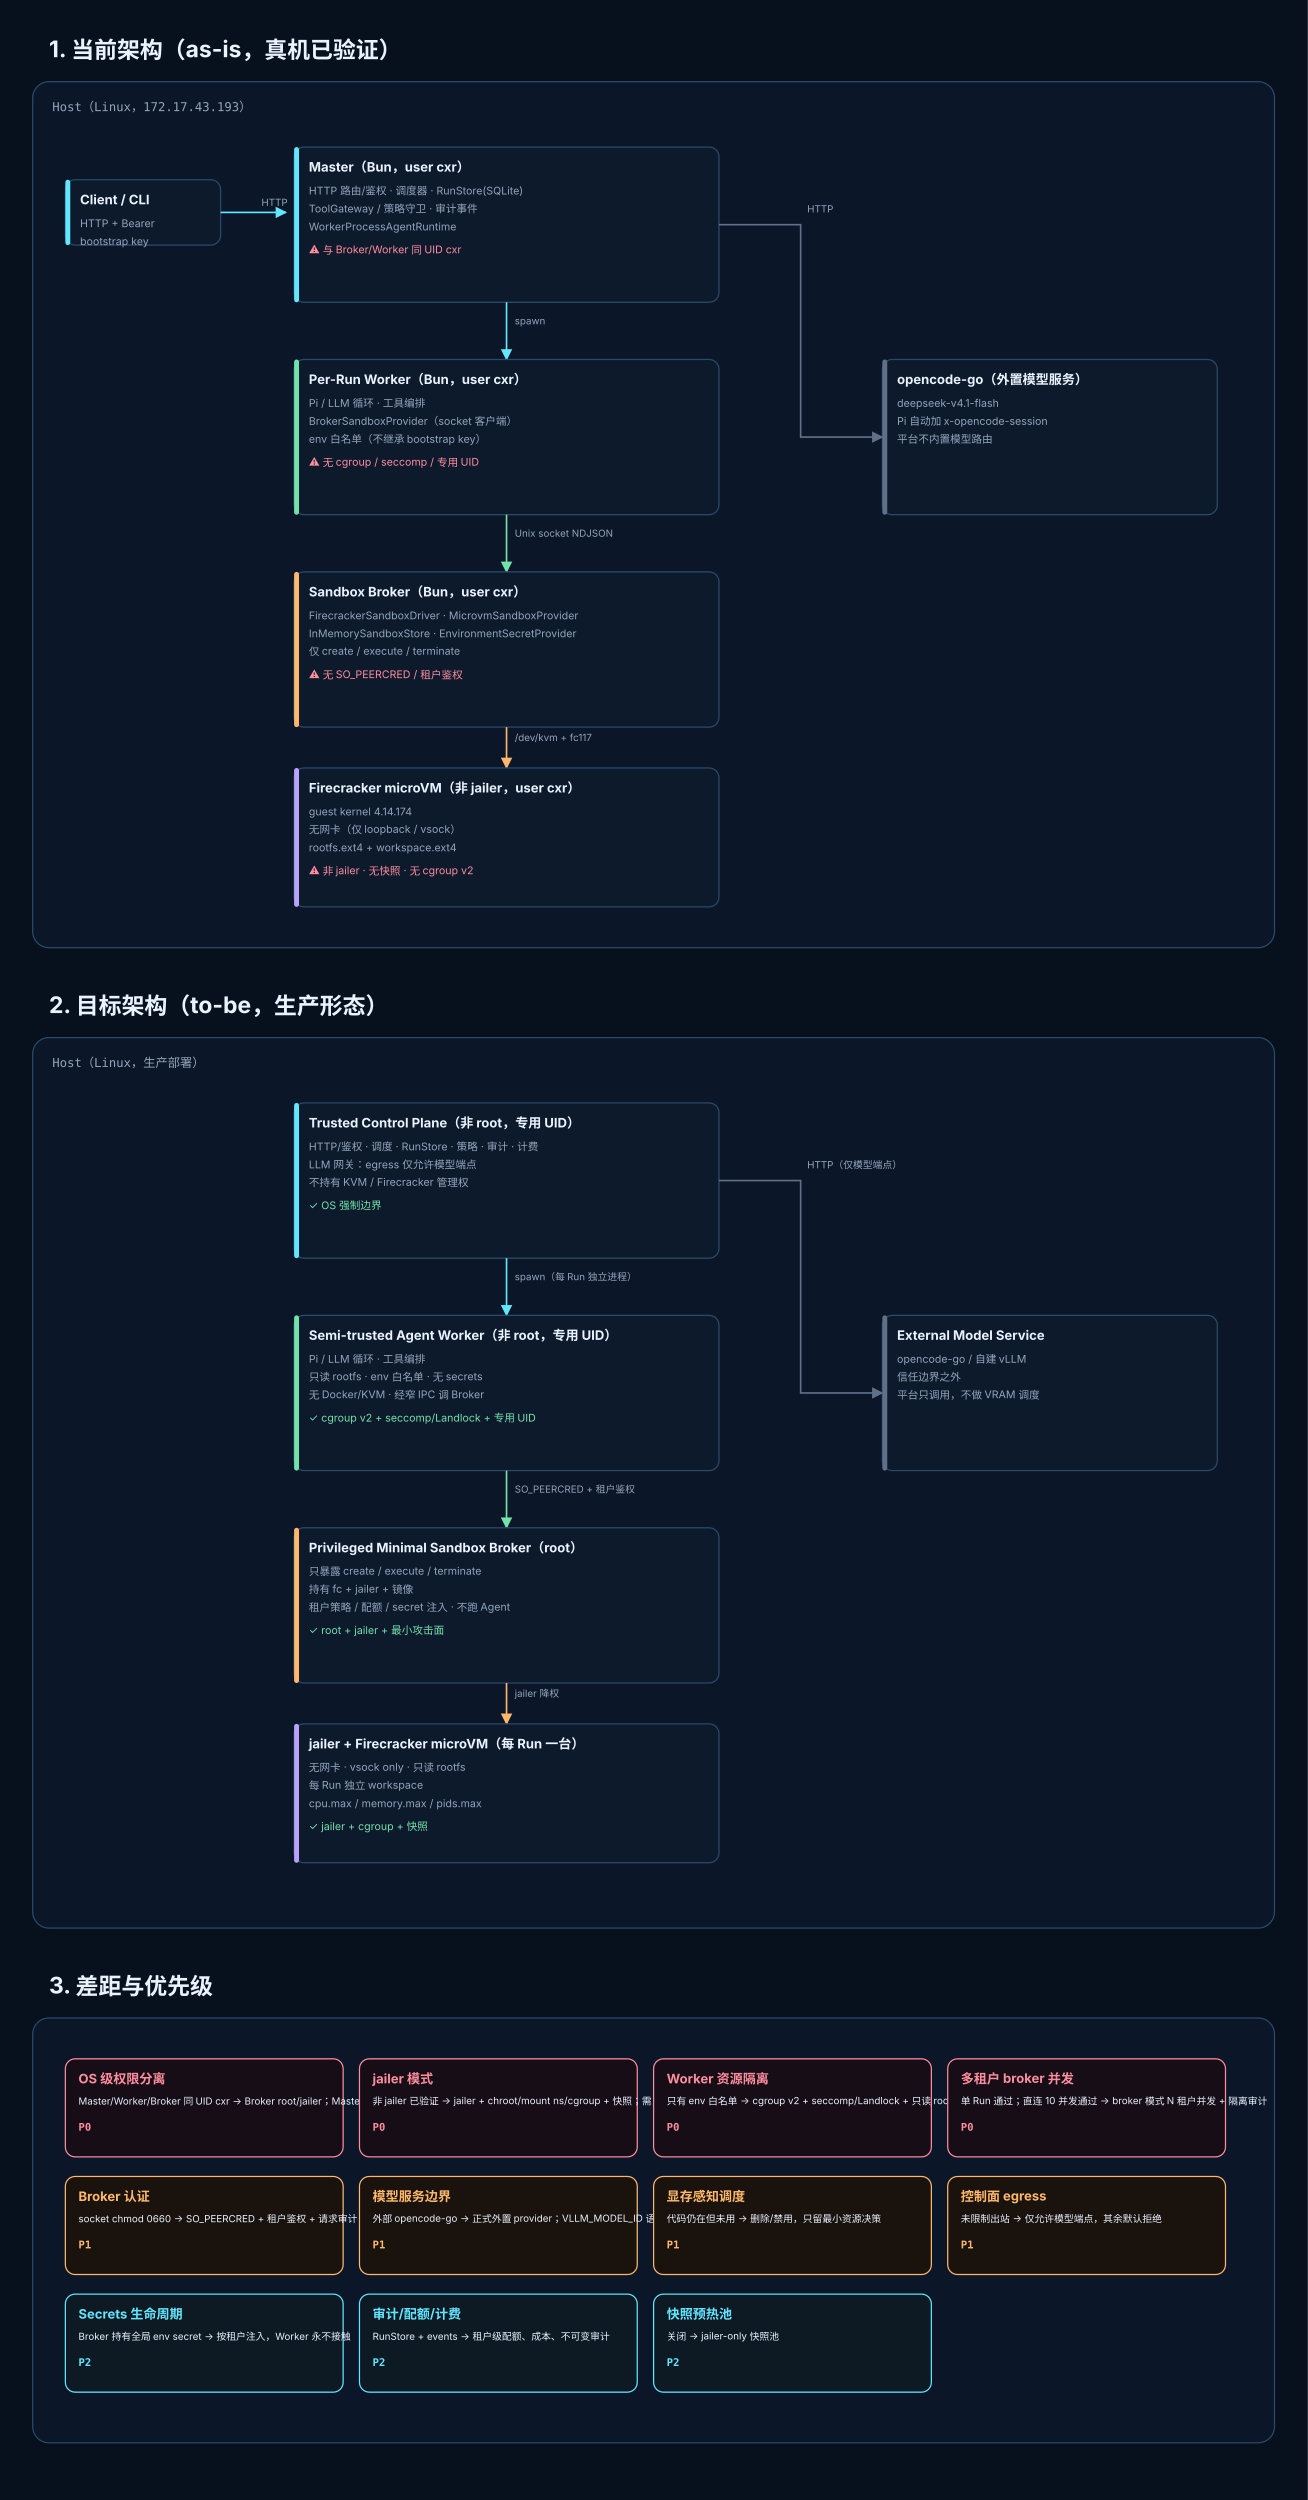
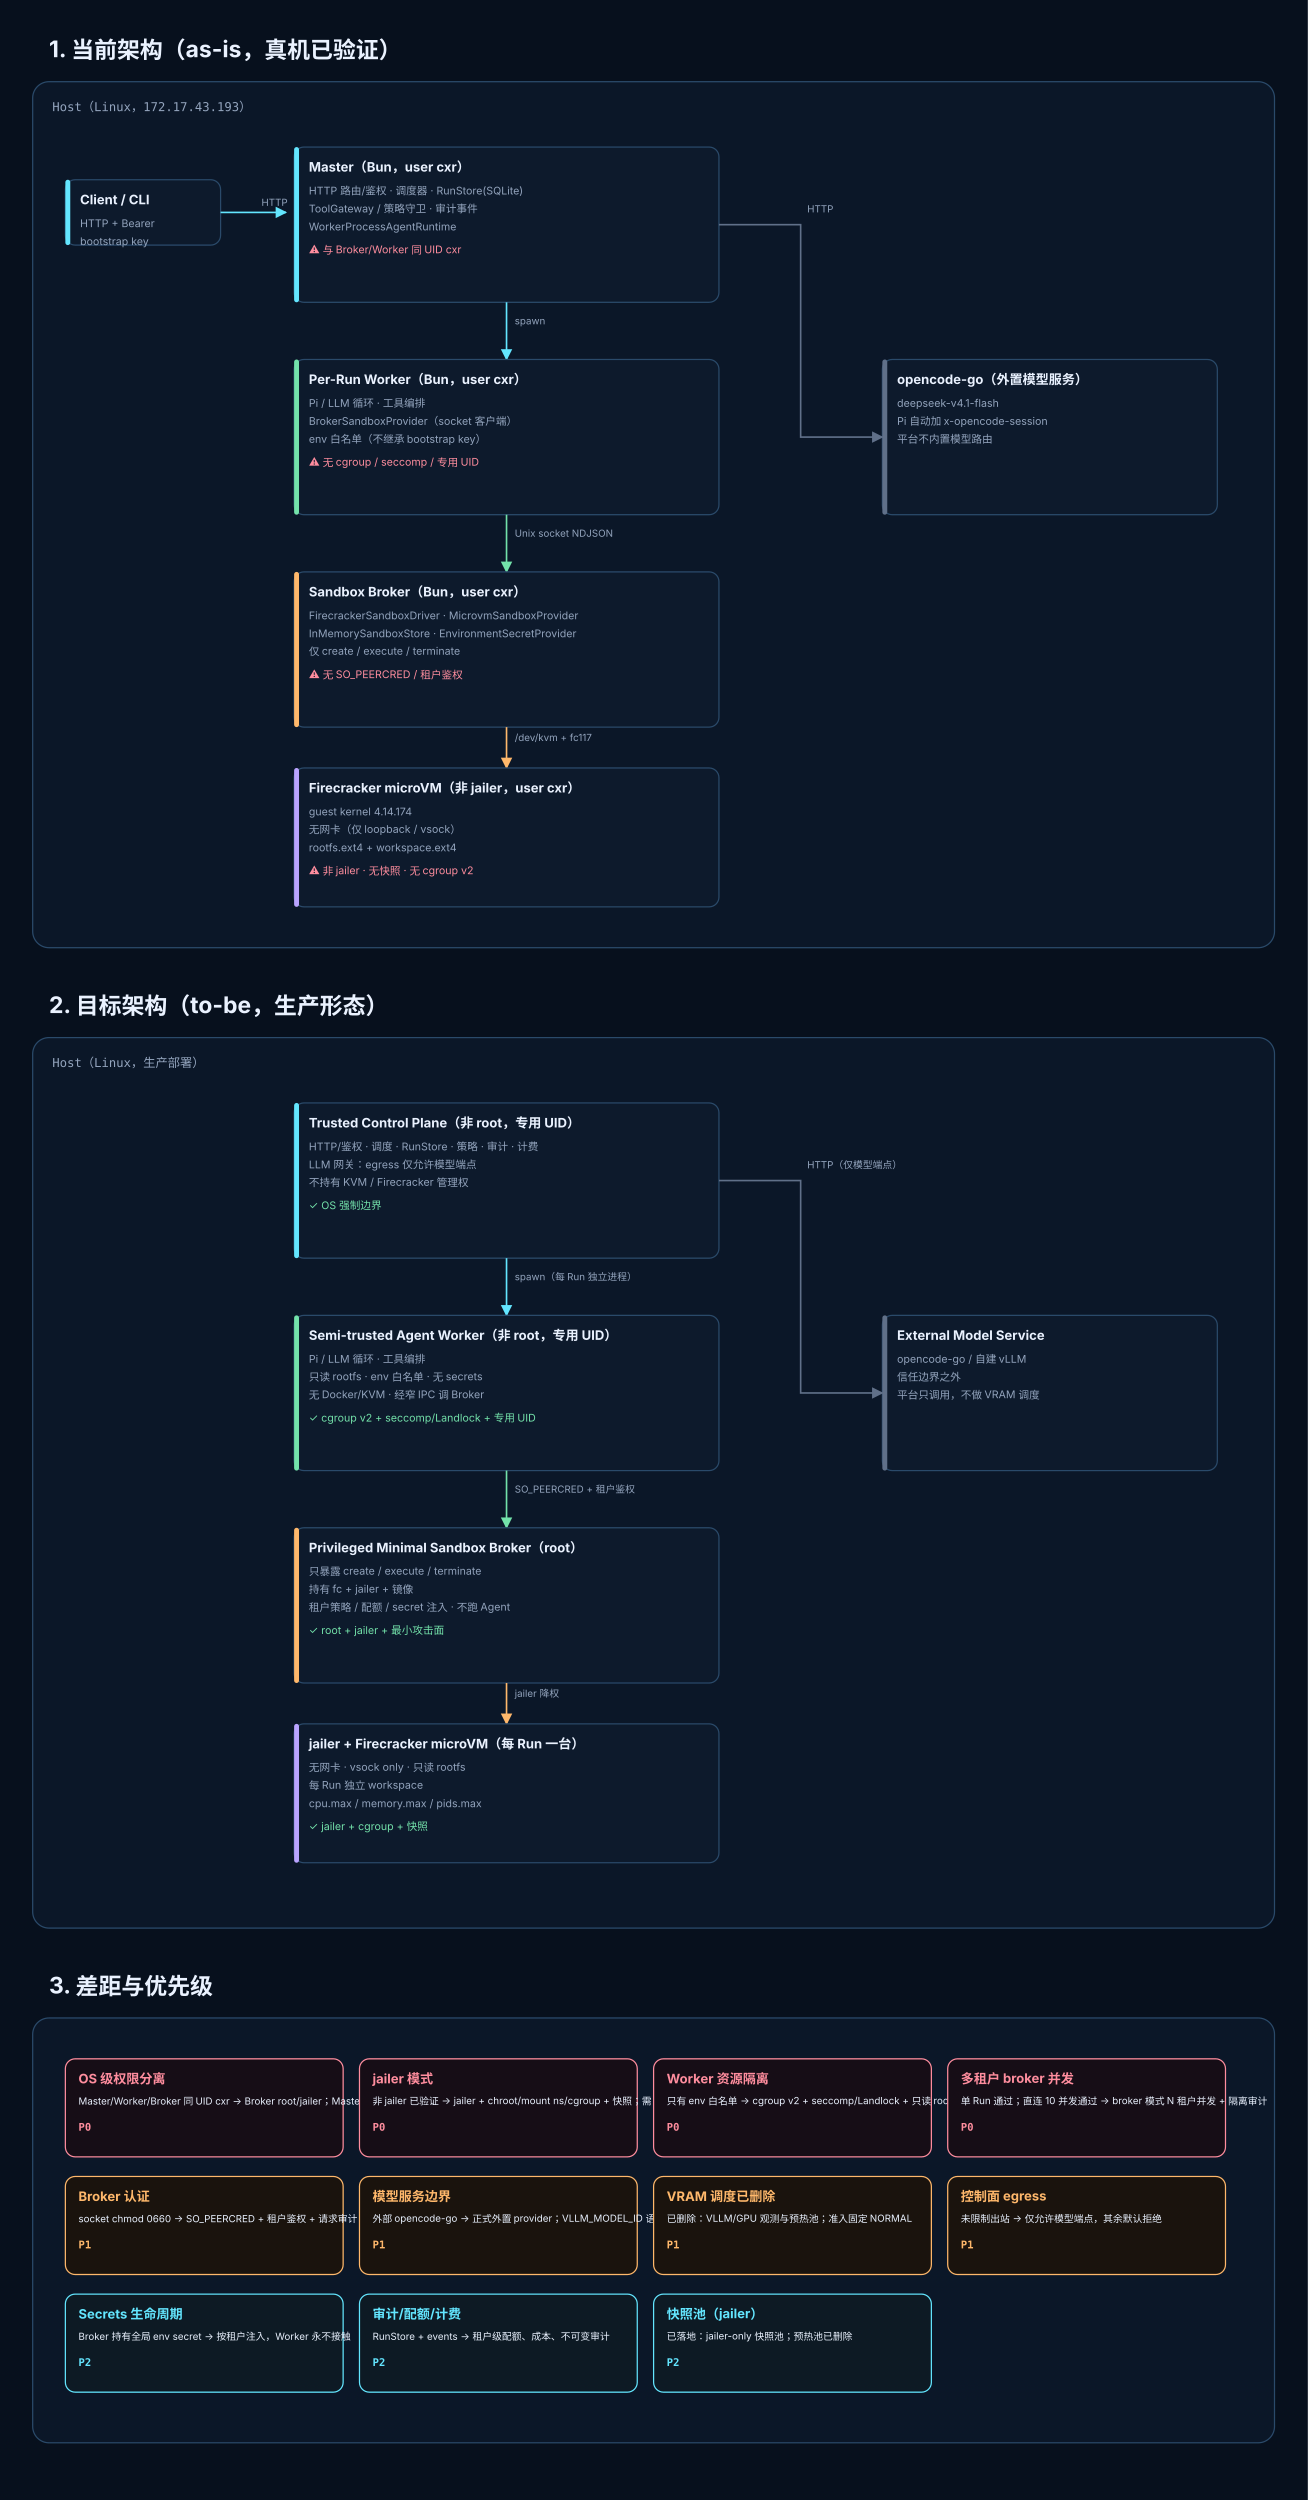
<svg xmlns="http://www.w3.org/2000/svg" viewBox="0 0 1600 3060" width="1600" height="3060" font-family="Inter, PingFang SC, Microsoft YaHei, sans-serif">
  <defs>
    <marker id="arrow-63e6ff" viewBox="0 0 10 10" refX="9" refY="5" markerWidth="7" markerHeight="7" orient="auto-start-reverse">
      <path d="M 0 0 L 10 5 L 0 10 z" fill="#63e6ff" />
    </marker>
    <marker id="arrow-73e2aa" viewBox="0 0 10 10" refX="9" refY="5" markerWidth="7" markerHeight="7" orient="auto-start-reverse">
      <path d="M 0 0 L 10 5 L 0 10 z" fill="#73e2aa" />
    </marker>
    <marker id="arrow-ffb86b" viewBox="0 0 10 10" refX="9" refY="5" markerWidth="7" markerHeight="7" orient="auto-start-reverse">
      <path d="M 0 0 L 10 5 L 0 10 z" fill="#ffb86b" />
    </marker>
    <marker id="arrow-b9a3ff" viewBox="0 0 10 10" refX="9" refY="5" markerWidth="7" markerHeight="7" orient="auto-start-reverse">
      <path d="M 0 0 L 10 5 L 0 10 z" fill="#b9a3ff" />
    </marker>
    <marker id="arrow-607089" viewBox="0 0 10 10" refX="9" refY="5" markerWidth="7" markerHeight="7" orient="auto-start-reverse">
      <path d="M 0 0 L 10 5 L 0 10 z" fill="#607089" />
    </marker>
    <marker id="arrow-ff8d9e" viewBox="0 0 10 10" refX="9" refY="5" markerWidth="7" markerHeight="7" orient="auto-start-reverse">
      <path d="M 0 0 L 10 5 L 0 10 z" fill="#ff8d9e" />
    </marker>
  </defs>
  <rect x="0" y="0" width="1600" height="3060" rx="0" fill="#07101d" stroke="#07101d" stroke-width="1.5" />
  <text x="60" y="70" font-size="28" fill="#eaf2ff" font-weight="700" text-anchor="start" font-family="Inter, PingFang SC, Microsoft YaHei, sans-serif">1. 当前架构（as-is，真机已验证）</text>
  <rect x="40" y="100" width="1520" height="1060" rx="20" fill="#0b1728" stroke="#2a4a6a" stroke-width="1.5" />
  <text x="64" y="136" font-size="15" fill="#93a4bd" font-weight="normal" text-anchor="start" font-family="Consolas, monospace">Host（Linux，172.17.43.193）</text>
  <rect x="80" y="220" width="190" height="80" rx="12" fill="#0d1a2c" stroke="#2a4a6a" stroke-width="1.5" />
  <rect x="80" y="220" width="6" height="80" rx="3" fill="#63e6ff" />
  <text x="98" y="250" font-size="16" fill="#eaf2ff" font-weight="700" text-anchor="start" font-family="Inter, PingFang SC, Microsoft YaHei, sans-serif">Client / CLI</text>
  <text x="98" y="278" font-size="13" fill="#93a4bd" font-weight="normal" text-anchor="start" font-family="Inter, PingFang SC, Microsoft YaHei, sans-serif">HTTP + Bearer</text>
  <text x="98" y="300" font-size="13" fill="#93a4bd" font-weight="normal" text-anchor="start" font-family="Inter, PingFang SC, Microsoft YaHei, sans-serif">bootstrap key</text>
  <line x1="270" y1="260" x2="350" y2="260" stroke="#63e6ff" stroke-width="2" marker-end="url(#arrow-63e6ff)" />
  <text x="320" y="252" font-size="12" fill="#93a4bd" font-weight="normal" text-anchor="start" font-family="Inter, PingFang SC, Microsoft YaHei, sans-serif">HTTP</text>
  <rect x="360" y="180" width="520" height="190" rx="12" fill="#0d1a2c" stroke="#2a4a6a" stroke-width="1.5" />
  <rect x="360" y="180" width="6" height="190" rx="3" fill="#63e6ff" />
  <text x="378" y="210" font-size="16" fill="#eaf2ff" font-weight="700" text-anchor="start" font-family="Inter, PingFang SC, Microsoft YaHei, sans-serif">Master（Bun，user cxr）</text>
  <text x="378" y="238" font-size="13" fill="#93a4bd" font-weight="normal" text-anchor="start" font-family="Inter, PingFang SC, Microsoft YaHei, sans-serif">HTTP 路由/鉴权 · 调度器 · RunStore(SQLite)</text>
  <text x="378" y="260" font-size="13" fill="#93a4bd" font-weight="normal" text-anchor="start" font-family="Inter, PingFang SC, Microsoft YaHei, sans-serif">ToolGateway / 策略守卫 · 审计事件</text>
  <text x="378" y="282" font-size="13" fill="#93a4bd" font-weight="normal" text-anchor="start" font-family="Inter, PingFang SC, Microsoft YaHei, sans-serif">WorkerProcessAgentRuntime</text>
  <text x="378" y="310" font-size="13" fill="#ff8d9e" font-weight="normal" text-anchor="start" font-family="Inter, PingFang SC, Microsoft YaHei, sans-serif">⚠ 与 Broker/Worker 同 UID cxr</text>
  <line x1="620" y1="370" x2="620" y2="440" stroke="#63e6ff" stroke-width="2" marker-end="url(#arrow-63e6ff)" />
  <text x="630" y="397" font-size="12" fill="#93a4bd" font-weight="normal" text-anchor="start" font-family="Inter, PingFang SC, Microsoft YaHei, sans-serif">spawn</text>
  <rect x="360" y="440" width="520" height="190" rx="12" fill="#0d1a2c" stroke="#2a4a6a" stroke-width="1.5" />
  <rect x="360" y="440" width="6" height="190" rx="3" fill="#73e2aa" />
  <text x="378" y="470" font-size="16" fill="#eaf2ff" font-weight="700" text-anchor="start" font-family="Inter, PingFang SC, Microsoft YaHei, sans-serif">Per-Run Worker（Bun，user cxr）</text>
  <text x="378" y="498" font-size="13" fill="#93a4bd" font-weight="normal" text-anchor="start" font-family="Inter, PingFang SC, Microsoft YaHei, sans-serif">Pi / LLM 循环 · 工具编排</text>
  <text x="378" y="520" font-size="13" fill="#93a4bd" font-weight="normal" text-anchor="start" font-family="Inter, PingFang SC, Microsoft YaHei, sans-serif">BrokerSandboxProvider（socket 客户端）</text>
  <text x="378" y="542" font-size="13" fill="#93a4bd" font-weight="normal" text-anchor="start" font-family="Inter, PingFang SC, Microsoft YaHei, sans-serif">env 白名单（不继承 bootstrap key）</text>
  <text x="378" y="570" font-size="13" fill="#ff8d9e" font-weight="normal" text-anchor="start" font-family="Inter, PingFang SC, Microsoft YaHei, sans-serif">⚠ 无 cgroup / seccomp / 专用 UID</text>
  <line x1="620" y1="630" x2="620" y2="700" stroke="#73e2aa" stroke-width="2" marker-end="url(#arrow-73e2aa)" />
  <text x="630" y="657" font-size="12" fill="#93a4bd" font-weight="normal" text-anchor="start" font-family="Inter, PingFang SC, Microsoft YaHei, sans-serif">Unix socket NDJSON</text>
  <rect x="360" y="700" width="520" height="190" rx="12" fill="#0d1a2c" stroke="#2a4a6a" stroke-width="1.5" />
  <rect x="360" y="700" width="6" height="190" rx="3" fill="#ffb86b" />
  <text x="378" y="730" font-size="16" fill="#eaf2ff" font-weight="700" text-anchor="start" font-family="Inter, PingFang SC, Microsoft YaHei, sans-serif">Sandbox Broker（Bun，user cxr）</text>
  <text x="378" y="758" font-size="13" fill="#93a4bd" font-weight="normal" text-anchor="start" font-family="Inter, PingFang SC, Microsoft YaHei, sans-serif">FirecrackerSandboxDriver · MicrovmSandboxProvider</text>
  <text x="378" y="780" font-size="13" fill="#93a4bd" font-weight="normal" text-anchor="start" font-family="Inter, PingFang SC, Microsoft YaHei, sans-serif">InMemorySandboxStore · EnvironmentSecretProvider</text>
  <text x="378" y="802" font-size="13" fill="#93a4bd" font-weight="normal" text-anchor="start" font-family="Inter, PingFang SC, Microsoft YaHei, sans-serif">仅 create / execute / terminate</text>
  <text x="378" y="830" font-size="13" fill="#ff8d9e" font-weight="normal" text-anchor="start" font-family="Inter, PingFang SC, Microsoft YaHei, sans-serif">⚠ 无 SO_PEERCRED / 租户鉴权</text>
  <line x1="620" y1="890" x2="620" y2="940" stroke="#ffb86b" stroke-width="2" marker-end="url(#arrow-ffb86b)" />
  <text x="630" y="907" font-size="12" fill="#93a4bd" font-weight="normal" text-anchor="start" font-family="Inter, PingFang SC, Microsoft YaHei, sans-serif">/dev/kvm + fc117</text>
  <rect x="360" y="940" width="520" height="170" rx="12" fill="#0d1a2c" stroke="#2a4a6a" stroke-width="1.5" />
  <rect x="360" y="940" width="6" height="170" rx="3" fill="#b9a3ff" />
  <text x="378" y="970" font-size="16" fill="#eaf2ff" font-weight="700" text-anchor="start" font-family="Inter, PingFang SC, Microsoft YaHei, sans-serif">Firecracker microVM（非 jailer，user cxr）</text>
  <text x="378" y="998" font-size="13" fill="#93a4bd" font-weight="normal" text-anchor="start" font-family="Inter, PingFang SC, Microsoft YaHei, sans-serif">guest kernel 4.14.174</text>
  <text x="378" y="1020" font-size="13" fill="#93a4bd" font-weight="normal" text-anchor="start" font-family="Inter, PingFang SC, Microsoft YaHei, sans-serif">无网卡（仅 loopback / vsock）</text>
  <text x="378" y="1042" font-size="13" fill="#93a4bd" font-weight="normal" text-anchor="start" font-family="Inter, PingFang SC, Microsoft YaHei, sans-serif">rootfs.ext4 + workspace.ext4</text>
  <text x="378" y="1070" font-size="13" fill="#ff8d9e" font-weight="normal" text-anchor="start" font-family="Inter, PingFang SC, Microsoft YaHei, sans-serif">⚠ 非 jailer · 无快照 · 无 cgroup v2</text>
  <rect x="1080" y="440" width="410" height="190" rx="12" fill="#0d1a2c" stroke="#2a4a6a" stroke-width="1.5" />
  <rect x="1080" y="440" width="6" height="190" rx="3" fill="#607089" />
  <text x="1098" y="470" font-size="16" fill="#eaf2ff" font-weight="700" text-anchor="start" font-family="Inter, PingFang SC, Microsoft YaHei, sans-serif">opencode-go（外置模型服务）</text>
  <text x="1098" y="498" font-size="13" fill="#93a4bd" font-weight="normal" text-anchor="start" font-family="Inter, PingFang SC, Microsoft YaHei, sans-serif">deepseek-v4.1-flash</text>
  <text x="1098" y="520" font-size="13" fill="#93a4bd" font-weight="normal" text-anchor="start" font-family="Inter, PingFang SC, Microsoft YaHei, sans-serif">Pi 自动加 x-opencode-session</text>
  <text x="1098" y="542" font-size="13" fill="#93a4bd" font-weight="normal" text-anchor="start" font-family="Inter, PingFang SC, Microsoft YaHei, sans-serif">平台不内置模型路由</text>
  <polyline points="880,275 980,275 980,535 1080,535" fill="none" stroke="#607089" stroke-width="2" marker-end="url(#arrow-607089)" />
  <text x="988" y="260" font-size="12" fill="#93a4bd" font-weight="normal" text-anchor="start" font-family="Inter, PingFang SC, Microsoft YaHei, sans-serif">HTTP</text>
  <text x="60" y="1240" font-size="28" fill="#eaf2ff" font-weight="700" text-anchor="start" font-family="Inter, PingFang SC, Microsoft YaHei, sans-serif">2. 目标架构（to-be，生产形态）</text>
  <rect x="40" y="1270" width="1520" height="1090" rx="20" fill="#0b1728" stroke="#2a4a6a" stroke-width="1.5" />
  <text x="64" y="1306" font-size="15" fill="#93a4bd" font-weight="normal" text-anchor="start" font-family="Consolas, monospace">Host（Linux，生产部署）</text>
  <rect x="360" y="1350" width="520" height="190" rx="12" fill="#0d1a2c" stroke="#2a4a6a" stroke-width="1.5" />
  <rect x="360" y="1350" width="6" height="190" rx="3" fill="#63e6ff" />
  <text x="378" y="1380" font-size="16" fill="#eaf2ff" font-weight="700" text-anchor="start" font-family="Inter, PingFang SC, Microsoft YaHei, sans-serif">Trusted Control Plane（非 root，专用 UID）</text>
  <text x="378" y="1408" font-size="13" fill="#93a4bd" font-weight="normal" text-anchor="start" font-family="Inter, PingFang SC, Microsoft YaHei, sans-serif">HTTP/鉴权 · 调度 · RunStore · 策略 · 审计 · 计费</text>
  <text x="378" y="1430" font-size="13" fill="#93a4bd" font-weight="normal" text-anchor="start" font-family="Inter, PingFang SC, Microsoft YaHei, sans-serif">LLM 网关：egress 仅允许模型端点</text>
  <text x="378" y="1452" font-size="13" fill="#93a4bd" font-weight="normal" text-anchor="start" font-family="Inter, PingFang SC, Microsoft YaHei, sans-serif">不持有 KVM / Firecracker 管理权</text>
  <text x="378" y="1480" font-size="13" fill="#73e2aa" font-weight="normal" text-anchor="start" font-family="Inter, PingFang SC, Microsoft YaHei, sans-serif">✓ OS 强制边界</text>
  <line x1="620" y1="1540" x2="620" y2="1610" stroke="#63e6ff" stroke-width="2" marker-end="url(#arrow-63e6ff)" />
  <text x="630" y="1567" font-size="12" fill="#93a4bd" font-weight="normal" text-anchor="start" font-family="Inter, PingFang SC, Microsoft YaHei, sans-serif">spawn（每 Run 独立进程）</text>
  <rect x="360" y="1610" width="520" height="190" rx="12" fill="#0d1a2c" stroke="#2a4a6a" stroke-width="1.5" />
  <rect x="360" y="1610" width="6" height="190" rx="3" fill="#73e2aa" />
  <text x="378" y="1640" font-size="16" fill="#eaf2ff" font-weight="700" text-anchor="start" font-family="Inter, PingFang SC, Microsoft YaHei, sans-serif">Semi-trusted Agent Worker（非 root，专用 UID）</text>
  <text x="378" y="1668" font-size="13" fill="#93a4bd" font-weight="normal" text-anchor="start" font-family="Inter, PingFang SC, Microsoft YaHei, sans-serif">Pi / LLM 循环 · 工具编排</text>
  <text x="378" y="1690" font-size="13" fill="#93a4bd" font-weight="normal" text-anchor="start" font-family="Inter, PingFang SC, Microsoft YaHei, sans-serif">只读 rootfs · env 白名单 · 无 secrets</text>
  <text x="378" y="1712" font-size="13" fill="#93a4bd" font-weight="normal" text-anchor="start" font-family="Inter, PingFang SC, Microsoft YaHei, sans-serif">无 Docker/KVM · 经窄 IPC 调 Broker</text>
  <text x="378" y="1740" font-size="13" fill="#73e2aa" font-weight="normal" text-anchor="start" font-family="Inter, PingFang SC, Microsoft YaHei, sans-serif">✓ cgroup v2 + seccomp/Landlock + 专用 UID</text>
  <line x1="620" y1="1800" x2="620" y2="1870" stroke="#73e2aa" stroke-width="2" marker-end="url(#arrow-73e2aa)" />
  <text x="630" y="1827" font-size="12" fill="#93a4bd" font-weight="normal" text-anchor="start" font-family="Inter, PingFang SC, Microsoft YaHei, sans-serif">SO_PEERCRED + 租户鉴权</text>
  <rect x="360" y="1870" width="520" height="190" rx="12" fill="#0d1a2c" stroke="#2a4a6a" stroke-width="1.5" />
  <rect x="360" y="1870" width="6" height="190" rx="3" fill="#ffb86b" />
  <text x="378" y="1900" font-size="16" fill="#eaf2ff" font-weight="700" text-anchor="start" font-family="Inter, PingFang SC, Microsoft YaHei, sans-serif">Privileged Minimal Sandbox Broker（root）</text>
  <text x="378" y="1928" font-size="13" fill="#93a4bd" font-weight="normal" text-anchor="start" font-family="Inter, PingFang SC, Microsoft YaHei, sans-serif">只暴露 create / execute / terminate</text>
  <text x="378" y="1950" font-size="13" fill="#93a4bd" font-weight="normal" text-anchor="start" font-family="Inter, PingFang SC, Microsoft YaHei, sans-serif">持有 fc + jailer + 镜像</text>
  <text x="378" y="1972" font-size="13" fill="#93a4bd" font-weight="normal" text-anchor="start" font-family="Inter, PingFang SC, Microsoft YaHei, sans-serif">租户策略 / 配额 / secret 注入 · 不跑 Agent</text>
  <text x="378" y="2000" font-size="13" fill="#73e2aa" font-weight="normal" text-anchor="start" font-family="Inter, PingFang SC, Microsoft YaHei, sans-serif">✓ root + jailer + 最小攻击面</text>
  <line x1="620" y1="2060" x2="620" y2="2110" stroke="#ffb86b" stroke-width="2" marker-end="url(#arrow-ffb86b)" />
  <text x="630" y="2077" font-size="12" fill="#93a4bd" font-weight="normal" text-anchor="start" font-family="Inter, PingFang SC, Microsoft YaHei, sans-serif">jailer 降权</text>
  <rect x="360" y="2110" width="520" height="170" rx="12" fill="#0d1a2c" stroke="#2a4a6a" stroke-width="1.5" />
  <rect x="360" y="2110" width="6" height="170" rx="3" fill="#b9a3ff" />
  <text x="378" y="2140" font-size="16" fill="#eaf2ff" font-weight="700" text-anchor="start" font-family="Inter, PingFang SC, Microsoft YaHei, sans-serif">jailer + Firecracker microVM（每 Run 一台）</text>
  <text x="378" y="2168" font-size="13" fill="#93a4bd" font-weight="normal" text-anchor="start" font-family="Inter, PingFang SC, Microsoft YaHei, sans-serif">无网卡 · vsock only · 只读 rootfs</text>
  <text x="378" y="2190" font-size="13" fill="#93a4bd" font-weight="normal" text-anchor="start" font-family="Inter, PingFang SC, Microsoft YaHei, sans-serif">每 Run 独立 workspace</text>
  <text x="378" y="2212" font-size="13" fill="#93a4bd" font-weight="normal" text-anchor="start" font-family="Inter, PingFang SC, Microsoft YaHei, sans-serif">cpu.max / memory.max / pids.max</text>
  <text x="378" y="2240" font-size="13" fill="#73e2aa" font-weight="normal" text-anchor="start" font-family="Inter, PingFang SC, Microsoft YaHei, sans-serif">✓ jailer + cgroup + 快照</text>
  <rect x="1080" y="1610" width="410" height="190" rx="12" fill="#0d1a2c" stroke="#2a4a6a" stroke-width="1.5" />
  <rect x="1080" y="1610" width="6" height="190" rx="3" fill="#607089" />
  <text x="1098" y="1640" font-size="16" fill="#eaf2ff" font-weight="700" text-anchor="start" font-family="Inter, PingFang SC, Microsoft YaHei, sans-serif">External Model Service</text>
  <text x="1098" y="1668" font-size="13" fill="#93a4bd" font-weight="normal" text-anchor="start" font-family="Inter, PingFang SC, Microsoft YaHei, sans-serif">opencode-go / 自建 vLLM</text>
  <text x="1098" y="1690" font-size="13" fill="#93a4bd" font-weight="normal" text-anchor="start" font-family="Inter, PingFang SC, Microsoft YaHei, sans-serif">信任边界之外</text>
  <text x="1098" y="1712" font-size="13" fill="#93a4bd" font-weight="normal" text-anchor="start" font-family="Inter, PingFang SC, Microsoft YaHei, sans-serif">平台只调用，不做 VRAM 调度</text>
  <polyline points="880,1445 980,1445 980,1705 1080,1705" fill="none" stroke="#607089" stroke-width="2" marker-end="url(#arrow-607089)" />
  <text x="988" y="1430" font-size="12" fill="#93a4bd" font-weight="normal" text-anchor="start" font-family="Inter, PingFang SC, Microsoft YaHei, sans-serif">HTTP（仅模型端点）</text>
  <text x="60" y="2440" font-size="28" fill="#eaf2ff" font-weight="700" text-anchor="start" font-family="Inter, PingFang SC, Microsoft YaHei, sans-serif">3. 差距与优先级</text>
  <rect x="40" y="2470" width="1520" height="520" rx="20" fill="#0b1728" stroke="#2a4a6a" stroke-width="1.5" />
  <rect x="80" y="2520" width="340" height="120" rx="12" fill="#160d16" stroke="#ff8d9e" stroke-width="1.5" />
  <text x="96" y="2550" font-size="16" fill="#ff8d9e" font-weight="700" text-anchor="start" font-family="Inter, PingFang SC, Microsoft YaHei, sans-serif">OS 级权限分离</text>
  <text x="96" y="2576" font-size="12" fill="#eaf2ff" font-weight="normal" text-anchor="start" font-family="Inter, PingFang SC, Microsoft YaHei, sans-serif">Master/Worker/Broker 同 UID cxr → Broker root/jailer；Master/Worker 专用非 root UID</text>
  <text x="96" y="2608" font-size="13" fill="#ff8d9e" font-weight="700" text-anchor="start" font-family="Consolas, monospace">P0</text>
  <rect x="440" y="2520" width="340" height="120" rx="12" fill="#160d16" stroke="#ff8d9e" stroke-width="1.5" />
  <text x="456" y="2550" font-size="16" fill="#ff8d9e" font-weight="700" text-anchor="start" font-family="Inter, PingFang SC, Microsoft YaHei, sans-serif">jailer 模式</text>
  <text x="456" y="2576" font-size="12" fill="#eaf2ff" font-weight="normal" text-anchor="start" font-family="Inter, PingFang SC, Microsoft YaHei, sans-serif">非 jailer 已验证 → jailer + chroot/mount ns/cgroup + 快照；需 root</text>
  <text x="456" y="2608" font-size="13" fill="#ff8d9e" font-weight="700" text-anchor="start" font-family="Consolas, monospace">P0</text>
  <rect x="800" y="2520" width="340" height="120" rx="12" fill="#160d16" stroke="#ff8d9e" stroke-width="1.5" />
  <text x="816" y="2550" font-size="16" fill="#ff8d9e" font-weight="700" text-anchor="start" font-family="Inter, PingFang SC, Microsoft YaHei, sans-serif">Worker 资源隔离</text>
  <text x="816" y="2576" font-size="12" fill="#eaf2ff" font-weight="normal" text-anchor="start" font-family="Inter, PingFang SC, Microsoft YaHei, sans-serif">只有 env 白名单 → cgroup v2 + seccomp/Landlock + 只读 rootfs + 专用 UID</text>
  <text x="816" y="2608" font-size="13" fill="#ff8d9e" font-weight="700" text-anchor="start" font-family="Consolas, monospace">P0</text>
  <rect x="1160" y="2520" width="340" height="120" rx="12" fill="#160d16" stroke="#ff8d9e" stroke-width="1.5" />
  <text x="1176" y="2550" font-size="16" fill="#ff8d9e" font-weight="700" text-anchor="start" font-family="Inter, PingFang SC, Microsoft YaHei, sans-serif">多租户 broker 并发</text>
  <text x="1176" y="2576" font-size="12" fill="#eaf2ff" font-weight="normal" text-anchor="start" font-family="Inter, PingFang SC, Microsoft YaHei, sans-serif">单 Run 通过；直连 10 并发通过 → broker 模式 N 租户并发 + 隔离审计</text>
  <text x="1176" y="2608" font-size="13" fill="#ff8d9e" font-weight="700" text-anchor="start" font-family="Consolas, monospace">P0</text>
  <rect x="80" y="2664" width="340" height="120" rx="12" fill="#1a130d" stroke="#ffb86b" stroke-width="1.5" />
  <text x="96" y="2694" font-size="16" fill="#ffb86b" font-weight="700" text-anchor="start" font-family="Inter, PingFang SC, Microsoft YaHei, sans-serif">Broker 认证</text>
  <text x="96" y="2720" font-size="12" fill="#eaf2ff" font-weight="normal" text-anchor="start" font-family="Inter, PingFang SC, Microsoft YaHei, sans-serif">socket chmod 0660 → SO_PEERCRED + 租户鉴权 + 请求审计</text>
  <text x="96" y="2752" font-size="13" fill="#ffb86b" font-weight="700" text-anchor="start" font-family="Consolas, monospace">P1</text>
  <rect x="440" y="2664" width="340" height="120" rx="12" fill="#1a130d" stroke="#ffb86b" stroke-width="1.5" />
  <text x="456" y="2694" font-size="16" fill="#ffb86b" font-weight="700" text-anchor="start" font-family="Inter, PingFang SC, Microsoft YaHei, sans-serif">模型服务边界</text>
  <text x="456" y="2720" font-size="12" fill="#eaf2ff" font-weight="normal" text-anchor="start" font-family="Inter, PingFang SC, Microsoft YaHei, sans-serif">外部 opencode-go → 正式外置 provider；VLLM_MODEL_ID 语义收口</text>
  <text x="456" y="2752" font-size="13" fill="#ffb86b" font-weight="700" text-anchor="start" font-family="Consolas, monospace">P1</text>
  <rect x="800" y="2664" width="340" height="120" rx="12" fill="#1a130d" stroke="#ffb86b" stroke-width="1.5" />
-   <text x="816" y="2694" font-size="16" fill="#ffb86b" font-weight="700" text-anchor="start" font-family="Inter, PingFang SC, Microsoft YaHei, sans-serif">显存感知调度</text>
-   <text x="816" y="2720" font-size="12" fill="#eaf2ff" font-weight="normal" text-anchor="start" font-family="Inter, PingFang SC, Microsoft YaHei, sans-serif">代码仍在但未用 → 删除/禁用，只留最小资源决策</text>
+   <text x="816" y="2694" font-size="16" fill="#ffb86b" font-weight="700" text-anchor="start" font-family="Inter, PingFang SC, Microsoft YaHei, sans-serif">VRAM 调度已删除</text>
+   <text x="816" y="2720" font-size="12" fill="#eaf2ff" font-weight="normal" text-anchor="start" font-family="Inter, PingFang SC, Microsoft YaHei, sans-serif">已删除：VLLM/GPU 观测与预热池；准入固定 NORMAL</text>
  <text x="816" y="2752" font-size="13" fill="#ffb86b" font-weight="700" text-anchor="start" font-family="Consolas, monospace">P1</text>
  <rect x="1160" y="2664" width="340" height="120" rx="12" fill="#1a130d" stroke="#ffb86b" stroke-width="1.5" />
  <text x="1176" y="2694" font-size="16" fill="#ffb86b" font-weight="700" text-anchor="start" font-family="Inter, PingFang SC, Microsoft YaHei, sans-serif">控制面 egress</text>
  <text x="1176" y="2720" font-size="12" fill="#eaf2ff" font-weight="normal" text-anchor="start" font-family="Inter, PingFang SC, Microsoft YaHei, sans-serif">未限制出站 → 仅允许模型端点，其余默认拒绝</text>
  <text x="1176" y="2752" font-size="13" fill="#ffb86b" font-weight="700" text-anchor="start" font-family="Consolas, monospace">P1</text>
  <rect x="80" y="2808" width="340" height="120" rx="12" fill="#0d1a24" stroke="#63e6ff" stroke-width="1.5" />
  <text x="96" y="2838" font-size="16" fill="#63e6ff" font-weight="700" text-anchor="start" font-family="Inter, PingFang SC, Microsoft YaHei, sans-serif">Secrets 生命周期</text>
  <text x="96" y="2864" font-size="12" fill="#eaf2ff" font-weight="normal" text-anchor="start" font-family="Inter, PingFang SC, Microsoft YaHei, sans-serif">Broker 持有全局 env secret → 按租户注入，Worker 永不接触</text>
  <text x="96" y="2896" font-size="13" fill="#63e6ff" font-weight="700" text-anchor="start" font-family="Consolas, monospace">P2</text>
  <rect x="440" y="2808" width="340" height="120" rx="12" fill="#0d1a24" stroke="#63e6ff" stroke-width="1.5" />
  <text x="456" y="2838" font-size="16" fill="#63e6ff" font-weight="700" text-anchor="start" font-family="Inter, PingFang SC, Microsoft YaHei, sans-serif">审计/配额/计费</text>
  <text x="456" y="2864" font-size="12" fill="#eaf2ff" font-weight="normal" text-anchor="start" font-family="Inter, PingFang SC, Microsoft YaHei, sans-serif">RunStore + events → 租户级配额、成本、不可变审计</text>
  <text x="456" y="2896" font-size="13" fill="#63e6ff" font-weight="700" text-anchor="start" font-family="Consolas, monospace">P2</text>
  <rect x="800" y="2808" width="340" height="120" rx="12" fill="#0d1a24" stroke="#63e6ff" stroke-width="1.5" />
-   <text x="816" y="2838" font-size="16" fill="#63e6ff" font-weight="700" text-anchor="start" font-family="Inter, PingFang SC, Microsoft YaHei, sans-serif">快照预热池</text>
-   <text x="816" y="2864" font-size="12" fill="#eaf2ff" font-weight="normal" text-anchor="start" font-family="Inter, PingFang SC, Microsoft YaHei, sans-serif">关闭 → jailer-only 快照池</text>
+   <text x="816" y="2838" font-size="16" fill="#63e6ff" font-weight="700" text-anchor="start" font-family="Inter, PingFang SC, Microsoft YaHei, sans-serif">快照池（jailer）</text>
+   <text x="816" y="2864" font-size="12" fill="#eaf2ff" font-weight="normal" text-anchor="start" font-family="Inter, PingFang SC, Microsoft YaHei, sans-serif">已落地：jailer-only 快照池；预热池已删除</text>
  <text x="816" y="2896" font-size="13" fill="#63e6ff" font-weight="700" text-anchor="start" font-family="Consolas, monospace">P2</text>
</svg>
